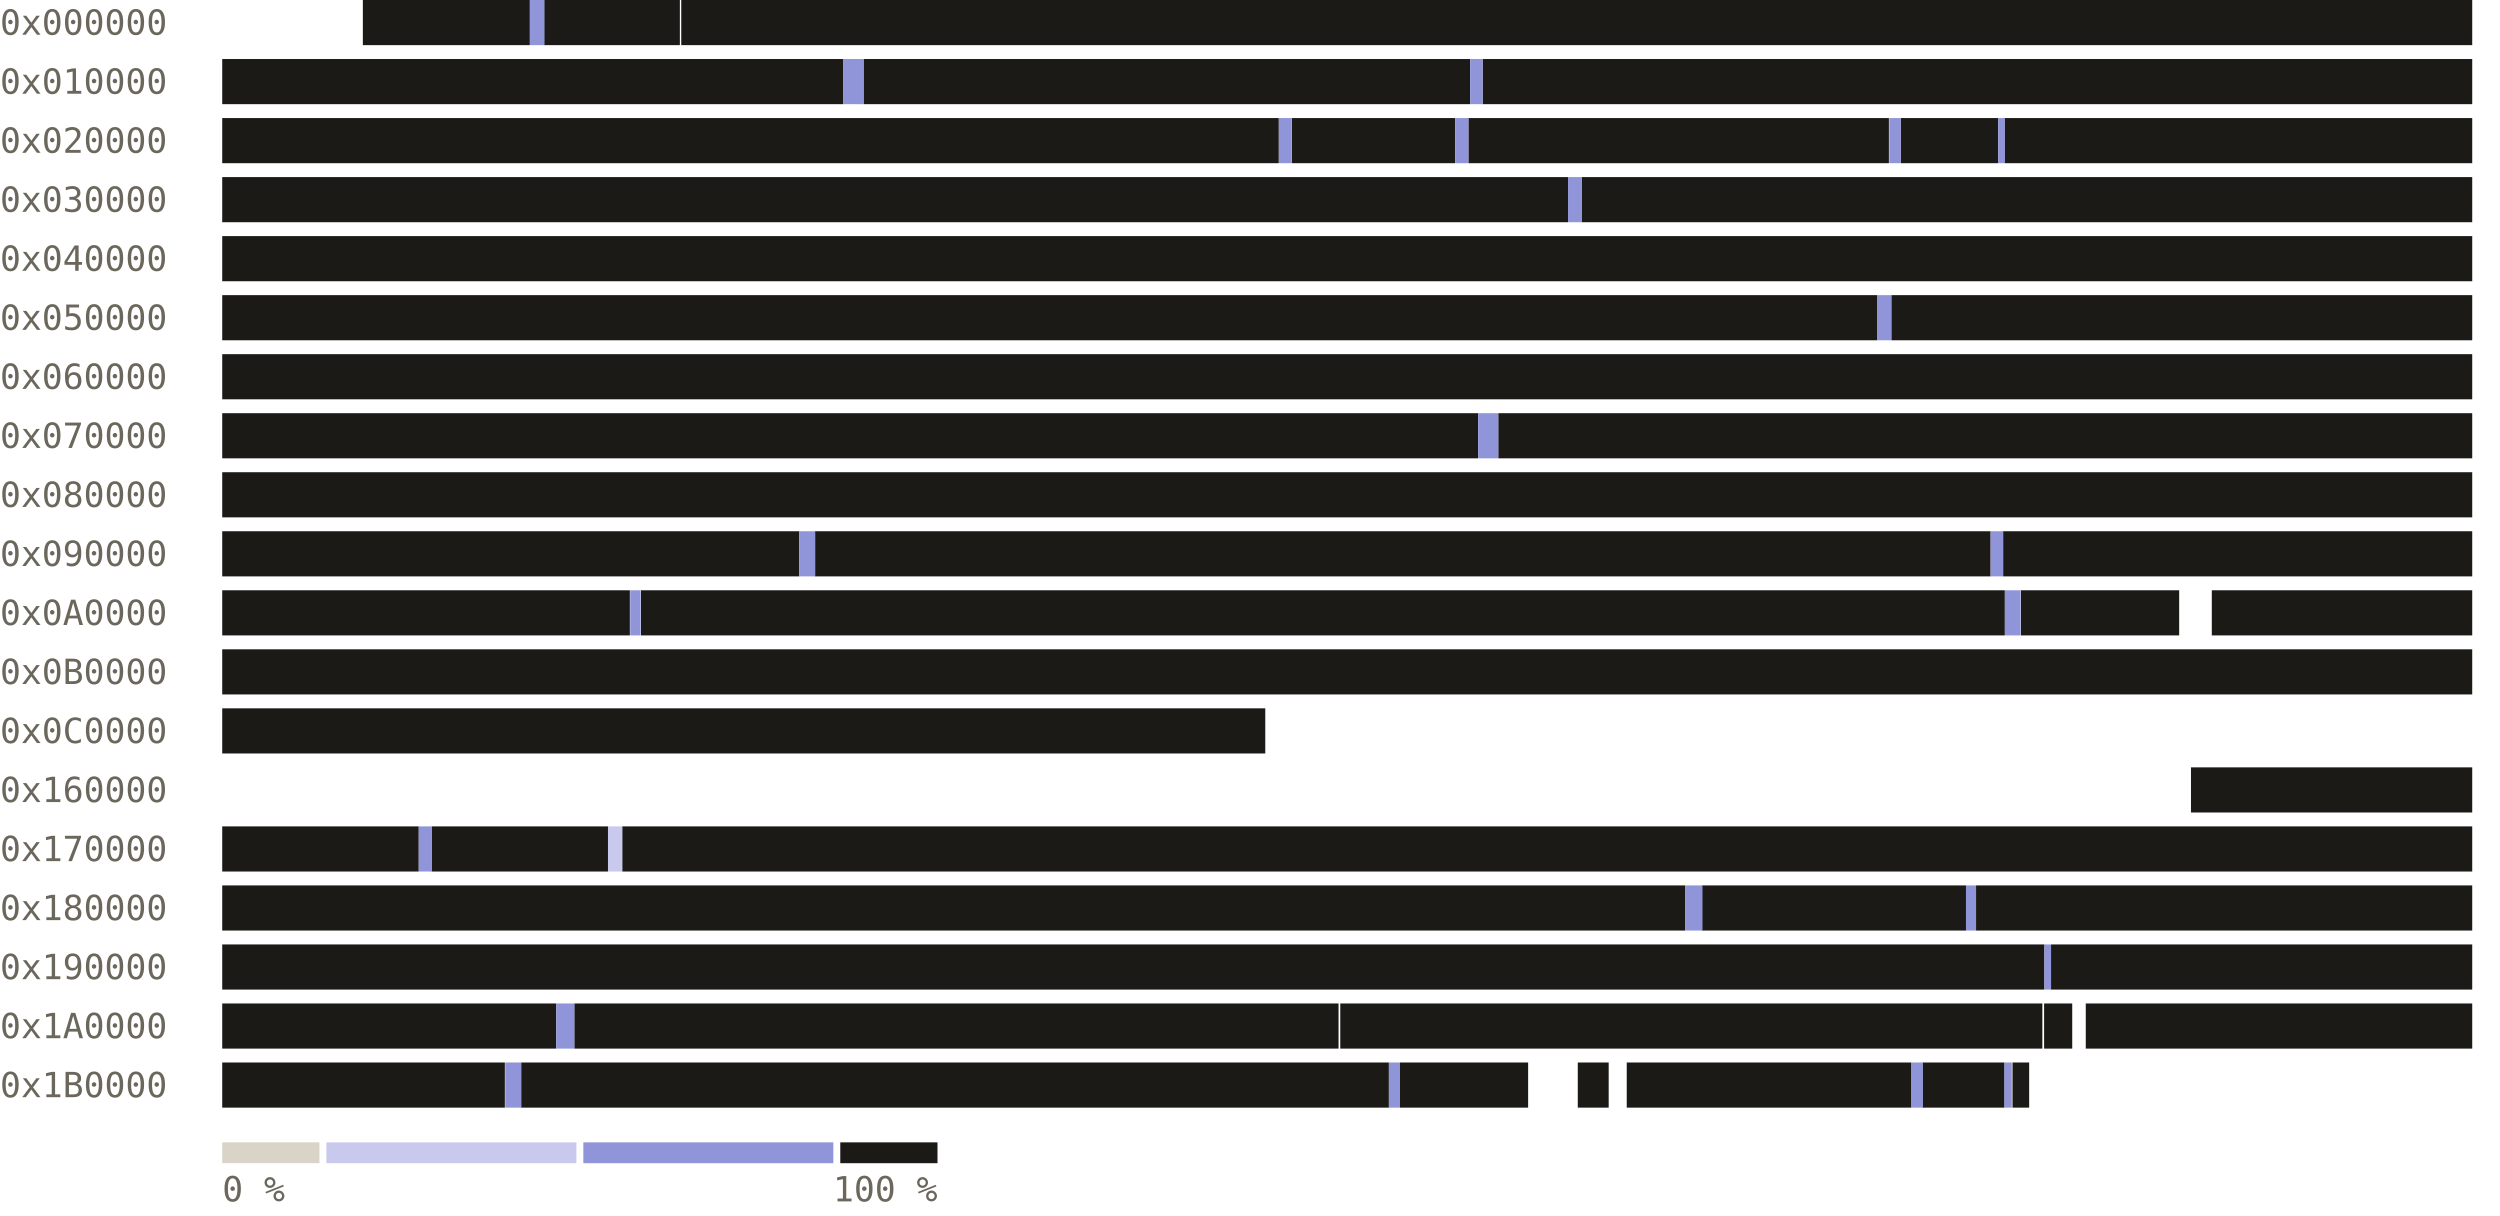
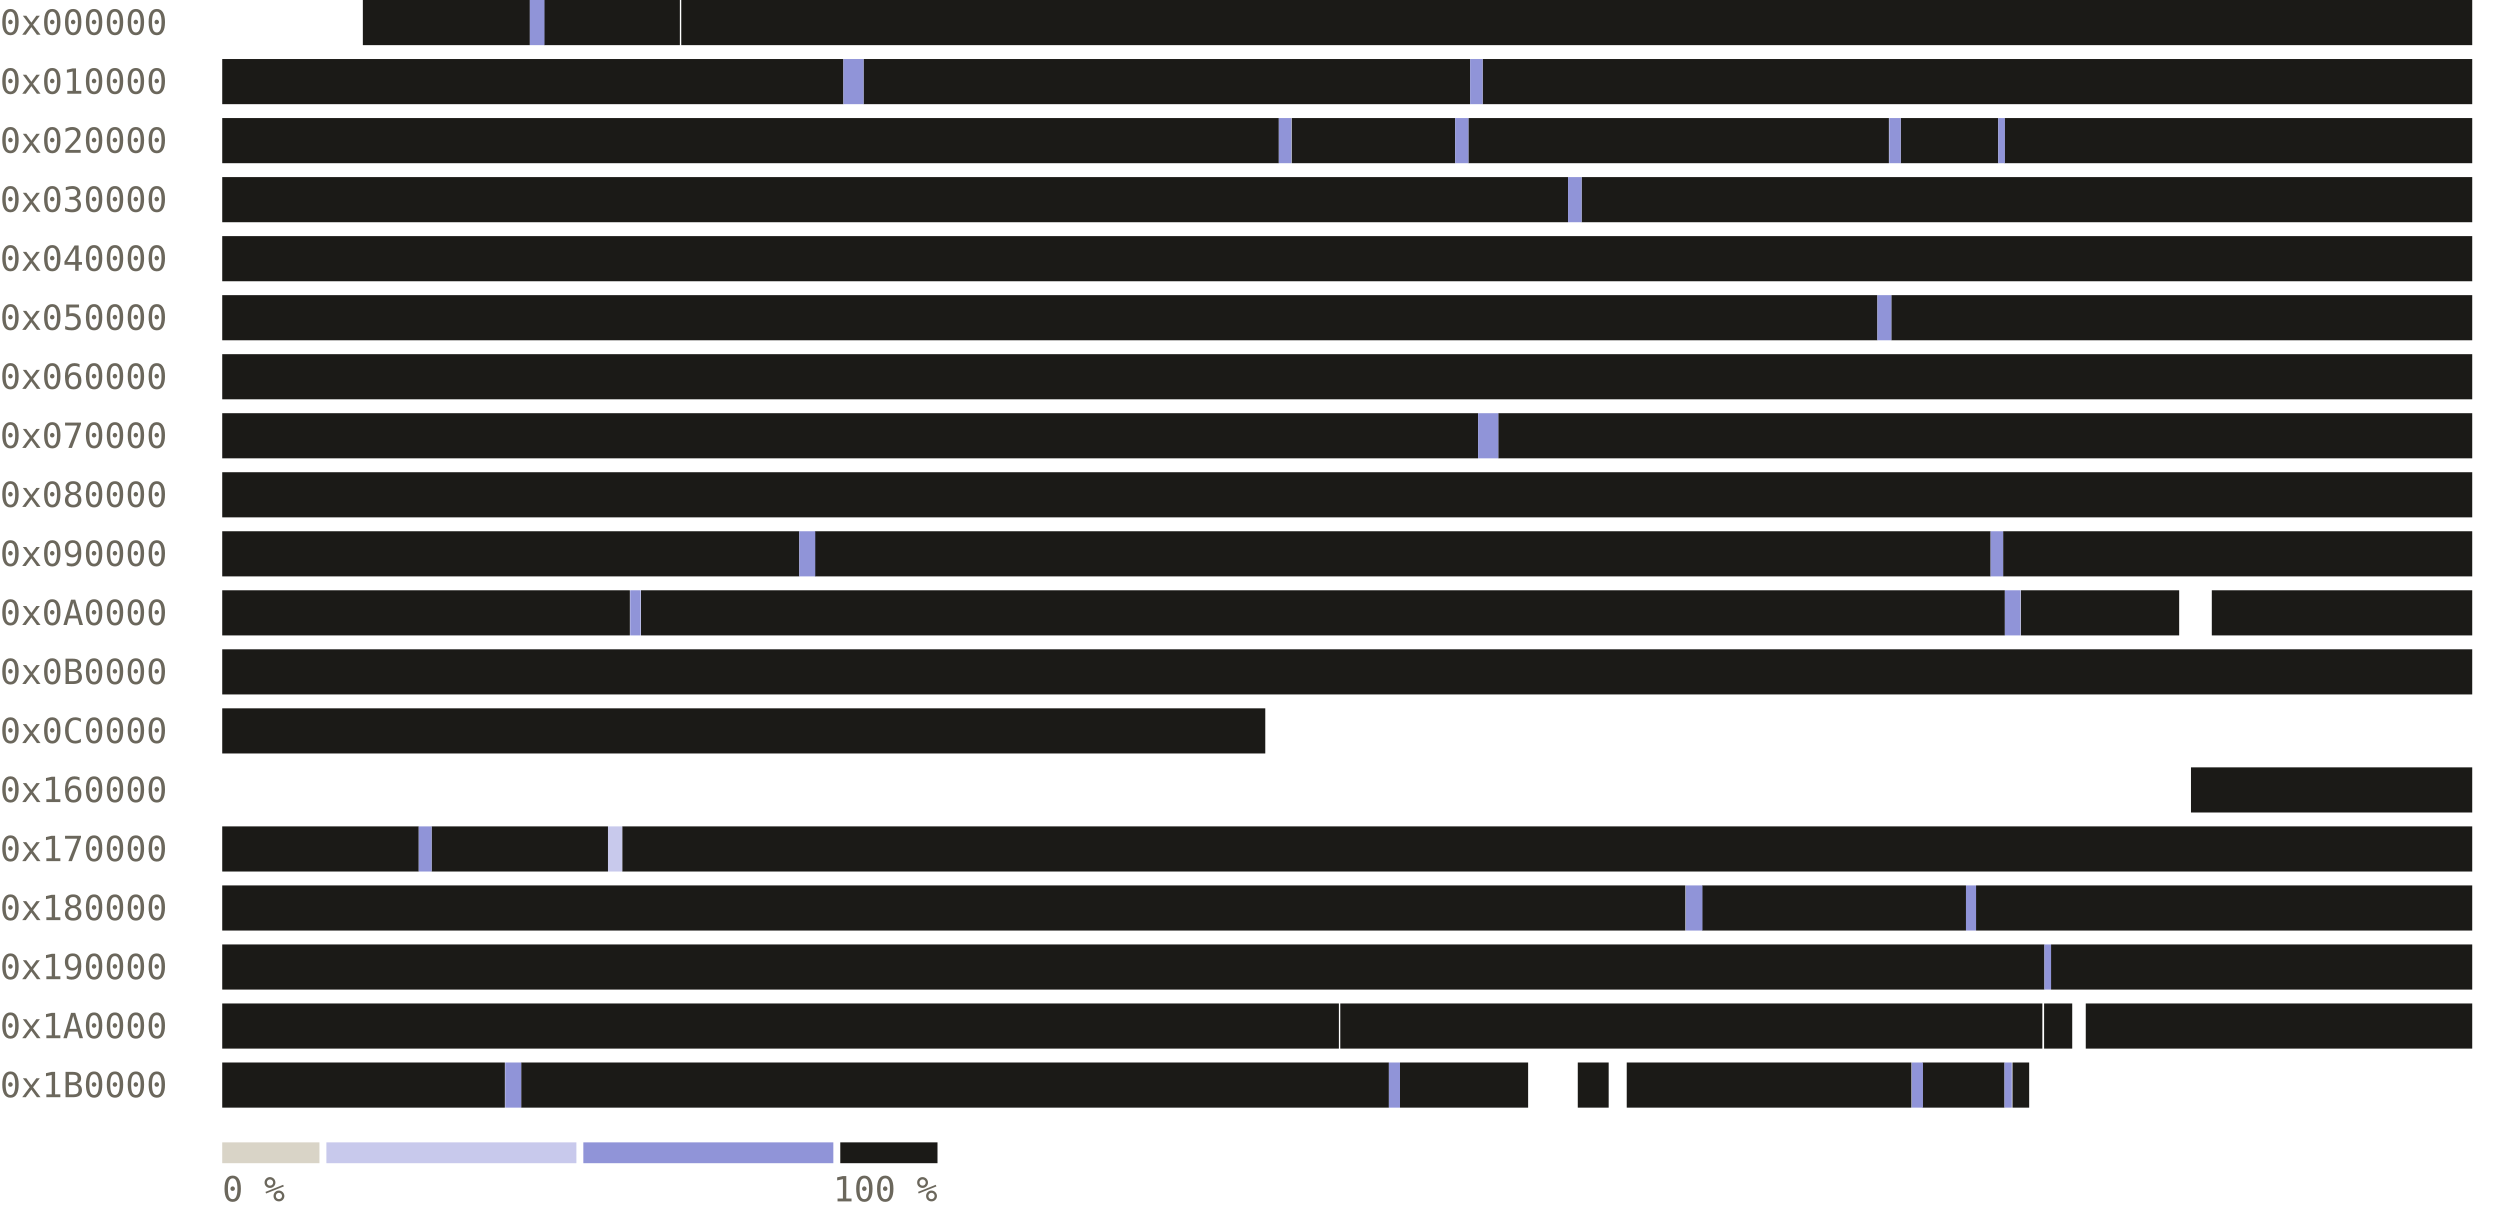
<svg xmlns="http://www.w3.org/2000/svg" viewBox="0 0 720 350" width="720" height="350">
  <style>text{font:10px monospace;fill:#6b675c}.q0{fill:#d9d4c7}.q1{fill:#e3e2f2}.q2{fill:#d6d6ef}.q3{fill:#c8c9ec}.q4{fill:#babce8}.q5{fill:#acafe4}.q6{fill:#9ea2df}.q7{fill:#9094d8}.q8{fill:#8186cf}.q9{fill:#7277c4}.q10{fill:#1b1a17}@media (prefers-color-scheme:dark){text{fill:#a8a293}.q0{fill:#4a463d}.q1{fill:#35375a}.q2{fill:#3c3f66}.q3{fill:#444772}.q4{fill:#4d517f}.q5{fill:#575b8c}.q6{fill:#62669a}.q7{fill:#6e72a8}.q8{fill:#7b7fb6}.q9{fill:#888cc4}.q10{fill:#d6d0bd}}</style>
  <text x="0" y="10">0x000000</text>
  <text x="0" y="27">0x010000</text>
  <text x="0" y="44">0x020000</text>
  <text x="0" y="61">0x030000</text>
  <text x="0" y="78">0x040000</text>
  <text x="0" y="95">0x050000</text>
  <text x="0" y="112">0x060000</text>
  <text x="0" y="129">0x070000</text>
  <text x="0" y="146">0x080000</text>
  <text x="0" y="163">0x090000</text>
  <text x="0" y="180">0x0A0000</text>
  <text x="0" y="197">0x0B0000</text>
  <text x="0" y="214">0x0C0000</text>
  <text x="0" y="231">0x160000</text>
  <text x="0" y="248">0x170000</text>
  <text x="0" y="265">0x180000</text>
  <text x="0" y="282">0x190000</text>
  <text x="0" y="299">0x1A0000</text>
  <text x="0" y="316">0x1B0000</text>
-   <path class="q10" d="M104.5 0h48.1v13h-48.1zM156.7 0h39.1v13h-39.1zM196.2 0h515.8v13h-515.8zM64 17h178.9v13h-178.9zM248.7 17h174.7v13h-174.7zM427 17h285v13h-285zM64 34h304.3v13h-304.3zM372 34h47.1v13h-47.1zM422.9 34h121.1v13h-121.1zM547.4 34h28.1v13h-28.1zM577.3 34h134.7v13h-134.7zM64 51h387.6v13h-387.6zM455.5 51h256.5v13h-256.5zM64 68h648v13h-648zM64 85h476.7v13h-476.7zM544.7 85h167.3v13h-167.3zM64 102h648v13h-648zM64 119h361.7v13h-361.7zM431.5 119h280.5v13h-280.5zM64 136h648v13h-648zM64 153h166.2v13h-166.2zM234.7 153h338.6v13h-338.6zM576.9 153h135.1v13h-135.1zM64 170h117.4v13h-117.4zM184.6 170h392.8v13h-392.8zM582 170h45.6v13h-45.6zM637 170h75v13h-75zM64 187h648v13h-648zM64 204h300.4v13h-300.4zM631 221h81v13h-81zM64 238h56.6v13h-56.6zM124.3 238h50.8v13h-50.8zM179.2 238h532.8v13h-532.8zM64 255h421.4v13h-421.4zM490.2 255h76v13h-76zM569.1 255h142.9v13h-142.9zM64 272h524.8v13h-524.8zM590.7 272h121.3v13h-121.3zM64 289h96.2v13h-96.2zM165.4 289h220.1v13h-220.1zM386 289h202.2v13h-202.2zM588.7 289h8.1v13h-8.1zM600.7 289h111.3v13h-111.3zM64 306h81.4v13h-81.4zM150.1 306h249.9v13h-249.9zM403.2 306h36.9v13h-36.9zM454.4 306h8.9v13h-8.9zM468.5 306h82v13h-82zM553.7 306h23.6v13h-23.6zM579.6 306h4.8v13h-4.8z" />
-   <path class="q7" d="M152.6 0h4.2v13h-4.2zM242.9 17h5.8v13h-5.8zM423.4 17h3.6v13h-3.6zM368.3 34h3.6v13h-3.6zM419.1 34h3.8v13h-3.8zM544.1 34h3.3v13h-3.3zM575.5 34h1.9v13h-1.9zM451.6 51h3.9v13h-3.9zM540.7 85h4v13h-4zM425.7 119h5.8v13h-5.8zM230.2 153h4.6v13h-4.6zM573.3 153h3.6v13h-3.6zM181.5 170h3v13h-3zM577.4 170h4.5v13h-4.5zM120.6 238h3.7v13h-3.7zM485.5 255h4.8v13h-4.8zM566.2 255h2.9v13h-2.9zM588.8 272h1.9v13h-1.9zM160.2 289h5.2v13h-5.2zM145.5 306h4.6v13h-4.6zM400 306h3.2v13h-3.2zM550.6 306h3.2v13h-3.2zM577.3 306h2.1v13h-2.1z" />
+   <path class="q10" d="M104.5 0h48.1v13h-48.1zM156.7 0h39.1v13h-39.1zM196.2 0h515.8v13h-515.8zM64 17h178.9v13h-178.9zM248.7 17h174.7v13h-174.7zM427 17h285v13h-285zM64 34h304.3v13h-304.3zM372 34h47.1v13h-47.1zM422.9 34h121.1v13h-121.1zM547.4 34h28.1v13h-28.1zM577.3 34h134.7v13h-134.7zM64 51h387.6v13h-387.6zM455.5 51h256.5v13h-256.5zM64 68h648v13h-648zM64 85h476.7v13h-476.7zM544.7 85h167.3v13h-167.3zM64 102h648v13h-648zM64 119h361.7v13h-361.7zM431.5 119h280.5v13h-280.5zM64 136h648v13h-648zM64 153h166.2v13h-166.2zM234.7 153h338.6v13h-338.6zM576.9 153h135.1v13h-135.1zM64 170h117.4v13h-117.4zM184.6 170h392.8v13h-392.8zM582 170h45.6v13h-45.6zM637 170h75v13h-75zM64 187h648v13h-648zM64 204h300.4v13h-300.4zM631 221h81v13h-81zM64 238h56.6v13h-56.6zM124.3 238h50.8v13h-50.8zM179.2 238h532.8v13h-532.8zM64 255h421.4v13h-421.4zM490.2 255h76v13h-76zM569.1 255h142.9v13h-142.9zM64 272h524.8v13h-524.8zM590.7 272h121.3v13h-121.3zM64 289h321.6v13h-321.6zM386 289h202.2v13h-202.2zM588.7 289h8.1v13h-8.1zM600.7 289h111.3v13h-111.3zM64 306h81.4v13h-81.4zM150.1 306h249.9v13h-249.9zM403.2 306h36.9v13h-36.9zM454.4 306h8.9v13h-8.9zM468.5 306h82v13h-82zM553.7 306h23.6v13h-23.6zM579.6 306h4.8v13h-4.8z" />
+   <path class="q7" d="M152.6 0h4.2v13h-4.2zM242.9 17h5.8v13h-5.8zM423.4 17h3.6v13h-3.6zM368.3 34h3.6v13h-3.6zM419.1 34h3.8v13h-3.8zM544.1 34h3.3v13h-3.3zM575.5 34h1.9v13h-1.9zM451.6 51h3.9v13h-3.9zM540.7 85h4v13h-4zM425.7 119h5.8v13h-5.8zM230.2 153h4.6v13h-4.6zM573.3 153h3.6v13h-3.6zM181.5 170h3v13h-3zM577.4 170h4.5v13h-4.5zM120.6 238h3.7v13h-3.7zM485.5 255h4.8v13h-4.8zM566.2 255h2.9v13h-2.9zM588.8 272h1.9v13h-1.9zM145.5 306h4.6v13h-4.6zM400 306h3.2v13h-3.2zM550.6 306h3.2v13h-3.2zM577.3 306h2.1v13h-2.1z" />
  <path class="q3" d="M175.1 238h4.1v13h-4.1z" />
  <rect class="q0" x="64" y="329" width="28" height="6" />
  <rect class="q3" x="94" y="329" width="72" height="6" />
  <rect class="q7" x="168" y="329" width="72" height="6" />
  <rect class="q10" x="242" y="329" width="28" height="6" />
  <text x="64" y="346">0 %</text>
  <text x="270" y="346" text-anchor="end">100 %</text>
</svg>
